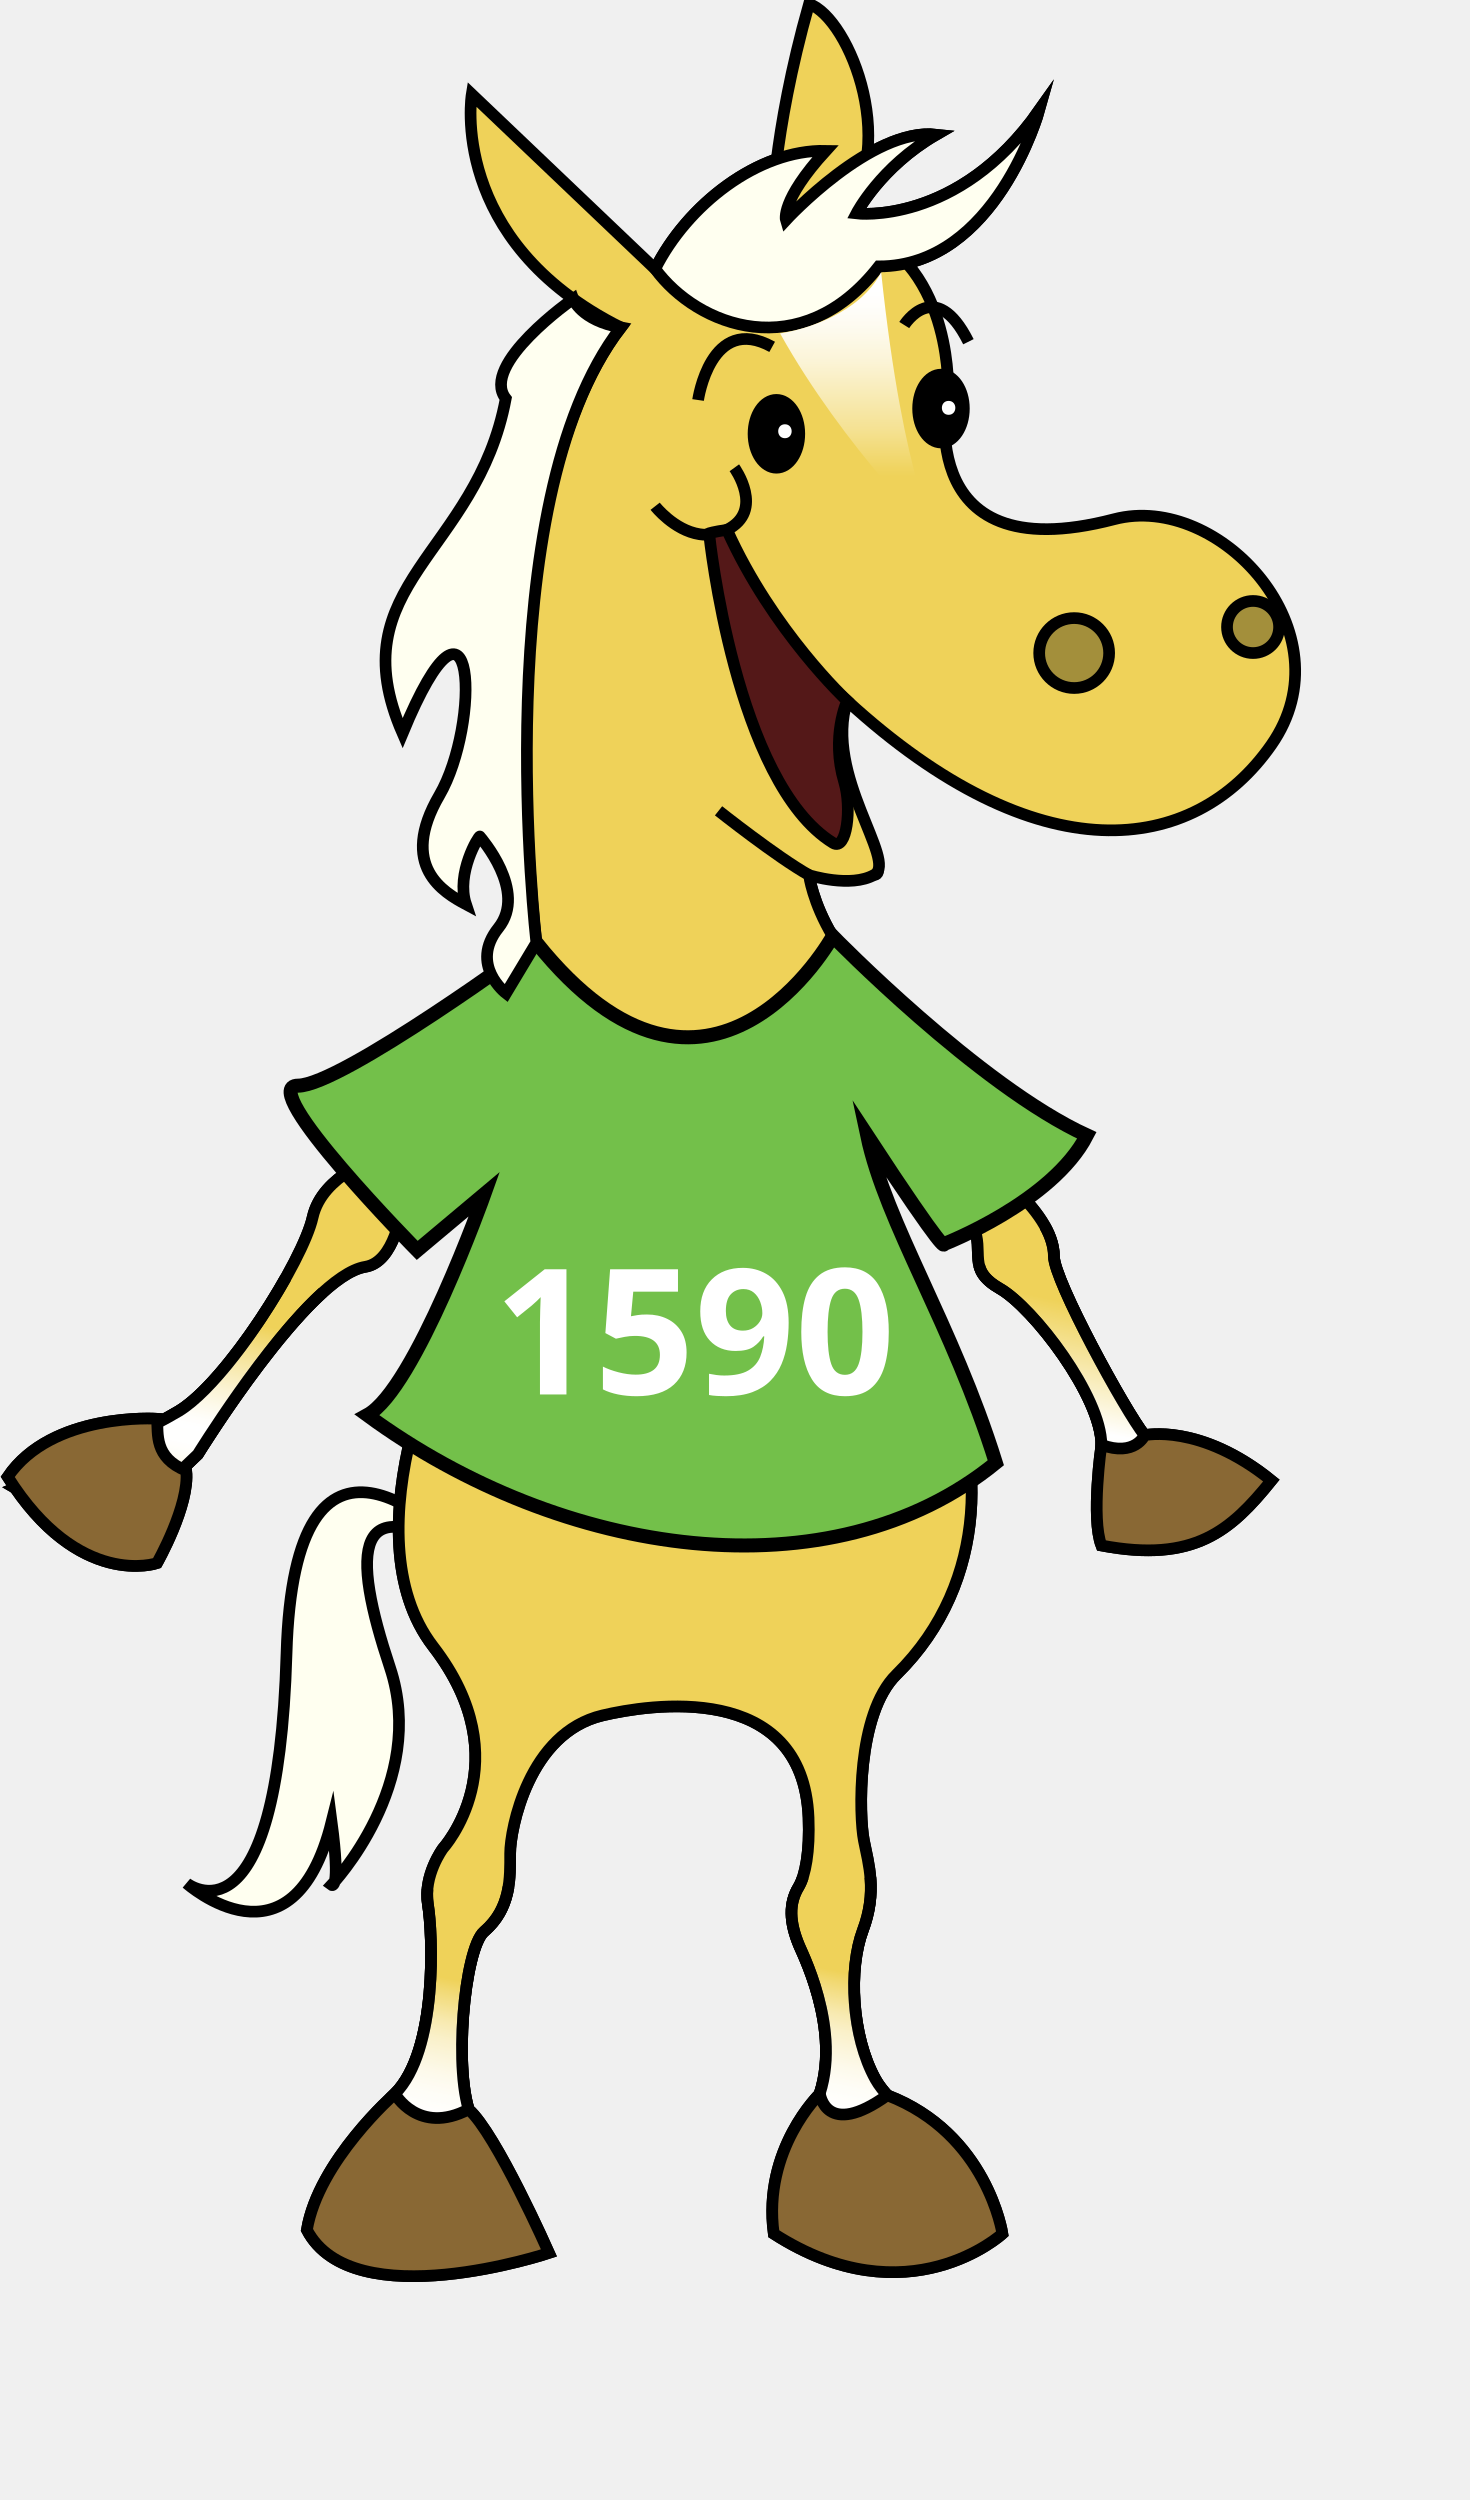
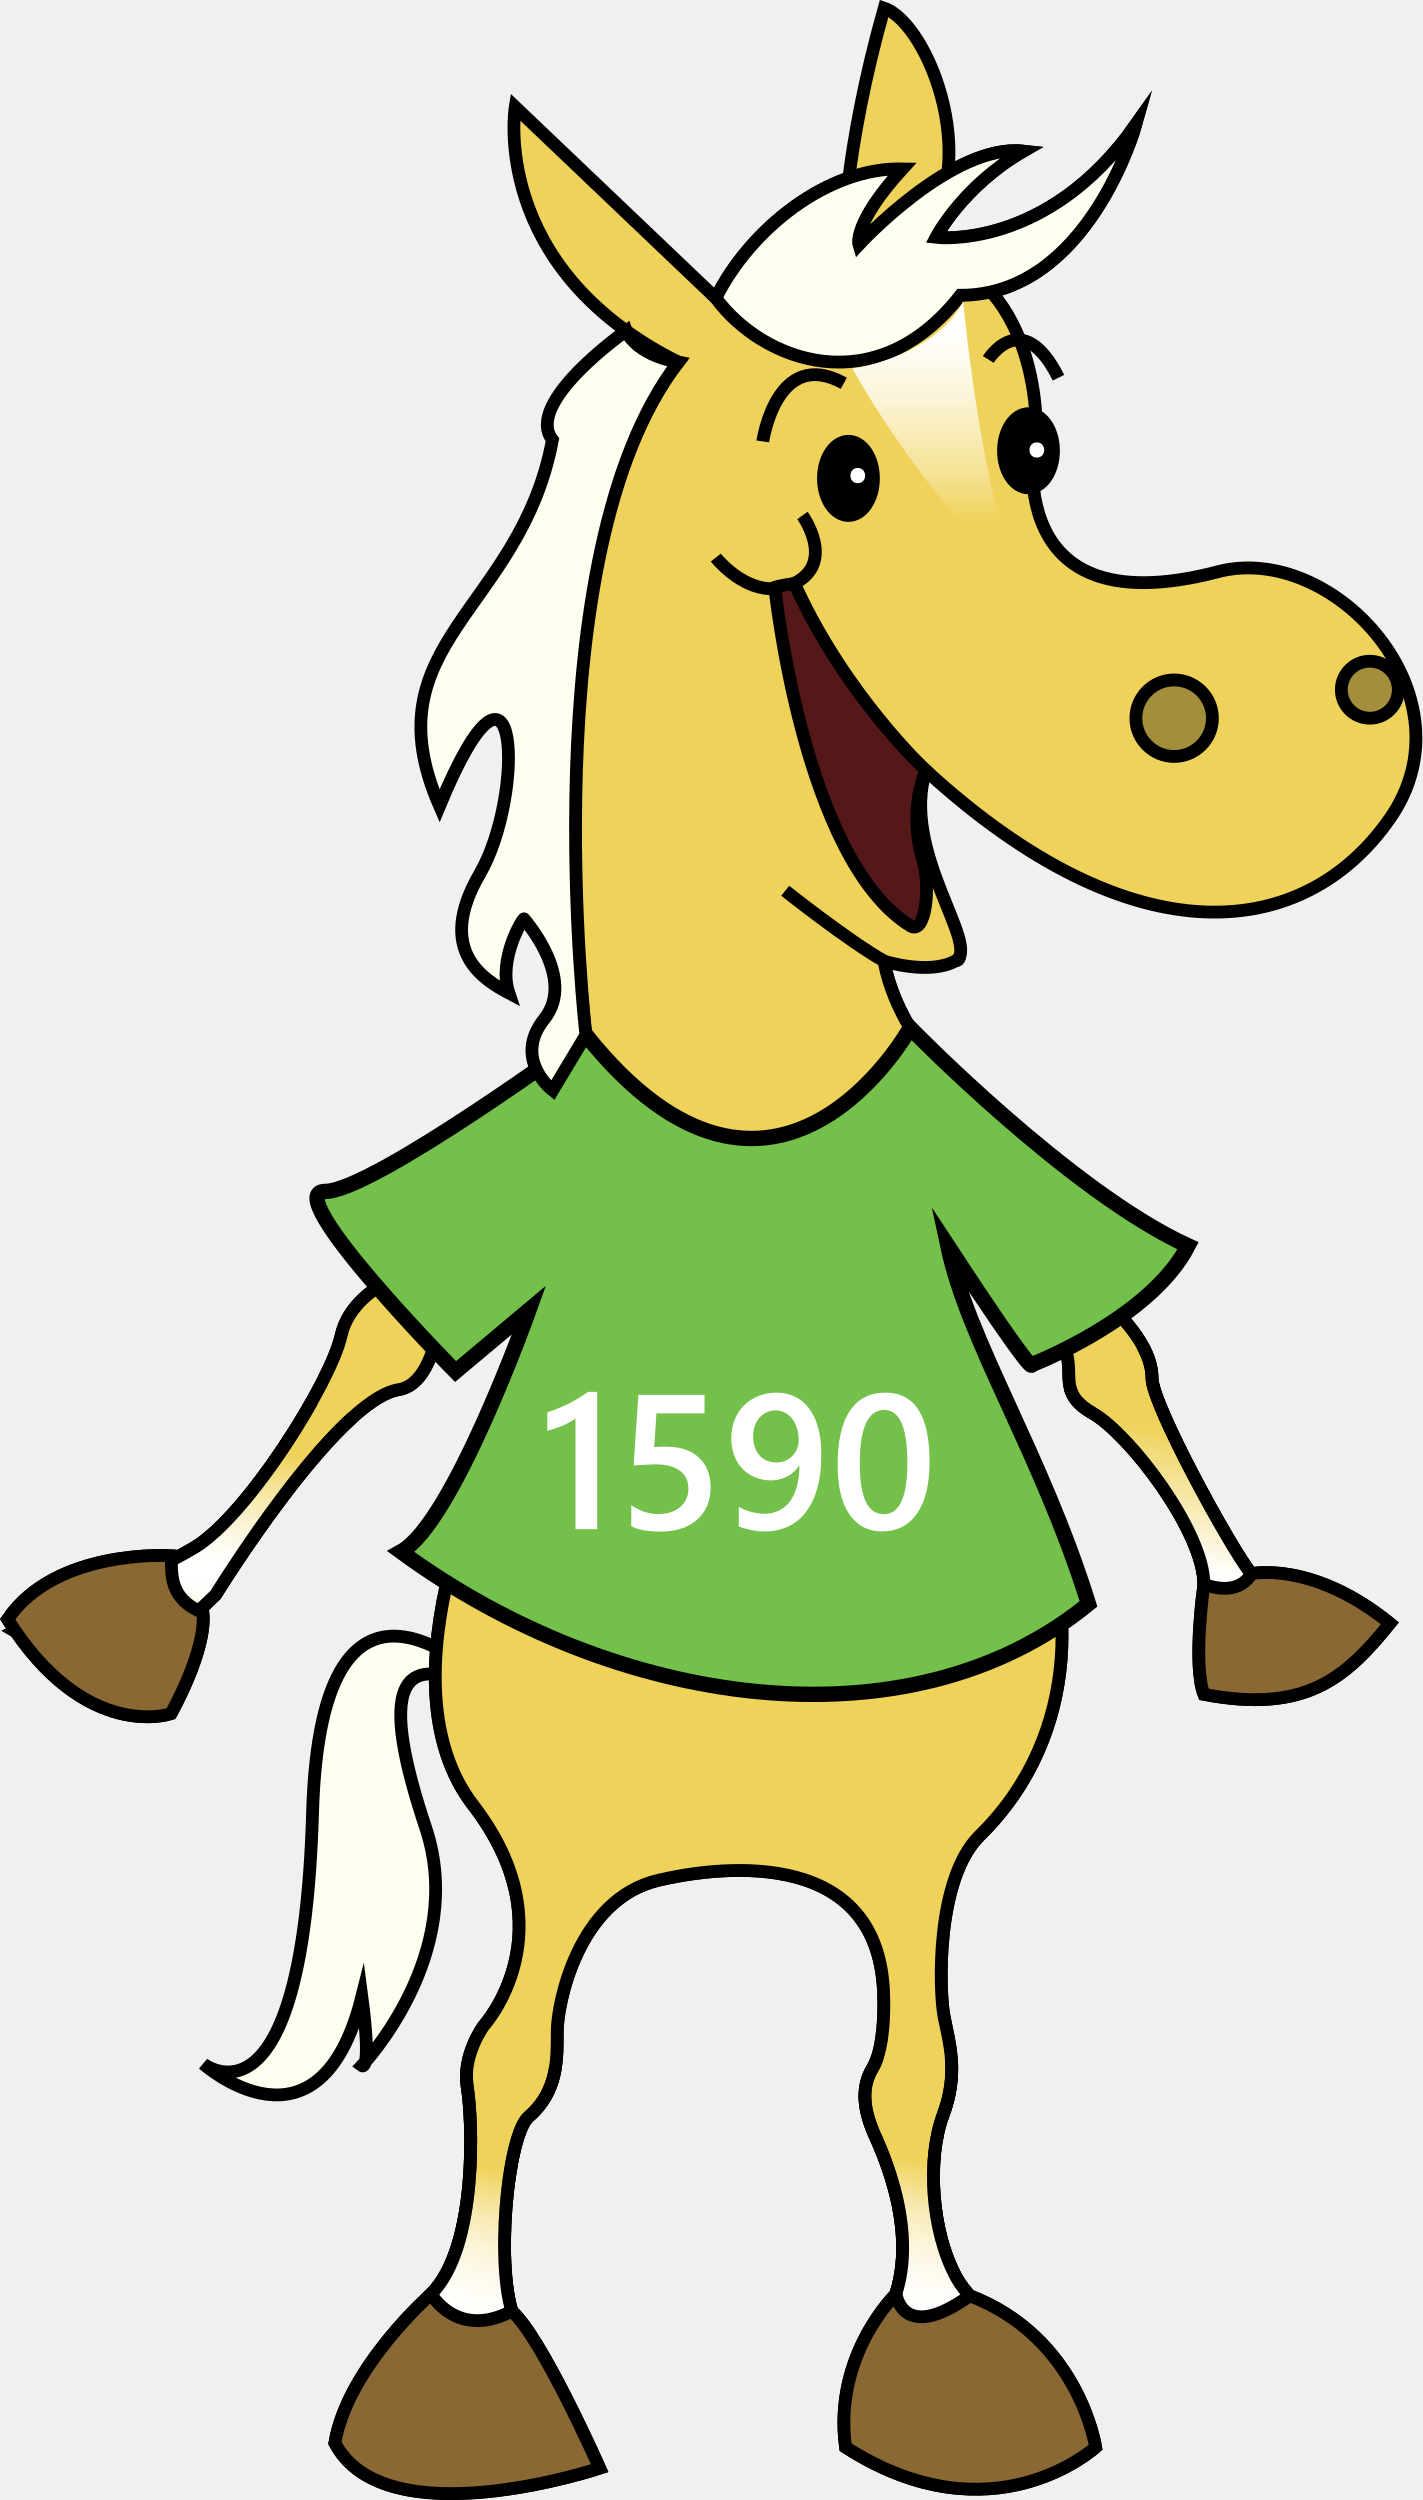
- <svg xmlns="http://www.w3.org/2000/svg" xmlns:xlink="http://www.w3.org/1999/xlink" id="_2nd_Place" data-name="2nd Place" viewBox="0 0 1256.71 2138.34">
+ <svg xmlns="http://www.w3.org/2000/svg" xmlns:xlink="http://www.w3.org/1999/xlink" viewBox="0 0 1112.22 1954.94">
  <defs>
-     <style>.cls-1{fill:ivory;}.cls-1,.cls-10,.cls-11,.cls-12,.cls-13,.cls-2,.cls-3,.cls-4,.cls-5,.cls-6,.cls-7,.cls-8,.cls-9{stroke:#000;stroke-miterlimit:10;}.cls-1,.cls-10,.cls-11,.cls-12,.cls-13,.cls-2,.cls-3,.cls-4,.cls-5,.cls-6,.cls-7,.cls-8{stroke-width:10px;}.cls-14,.cls-16,.cls-2{fill:#fff;}.cls-3{fill:#896834;}.cls-4{fill:#efd259;}.cls-6{fill:none;}.cls-7{fill:#541818;}.cls-8{fill:#a38f3b;}.cls-9{fill:#73c04a;stroke-width:12px;}.cls-10{fill:url(#linear-gradient);}.cls-11{fill:url(#linear-gradient-2);}.cls-12{fill:url(#linear-gradient-3);}.cls-13{fill:url(#linear-gradient-4);}.cls-15{fill:url(#linear-gradient-5);}.cls-16{font-size:150px;font-family:Montserrat;font-weight:700;}</style>
-     <linearGradient id="linear-gradient" x1="359.78" y1="1845.1" x2="407.82" y2="1608.52" gradientUnits="userSpaceOnUse">
+     <style>.cls-1{fill:ivory;}.cls-1,.cls-10,.cls-11,.cls-12,.cls-13,.cls-16,.cls-2,.cls-3,.cls-4,.cls-5,.cls-6,.cls-7,.cls-8,.cls-9{stroke:#000;stroke-miterlimit:10;}.cls-1,.cls-10,.cls-11,.cls-12,.cls-13,.cls-16,.cls-2,.cls-3,.cls-4,.cls-5,.cls-6,.cls-7,.cls-8{stroke-width:10px;}.cls-14,.cls-2{fill:#fff;}.cls-3{fill:#896834;}.cls-4{fill:#efd259;}.cls-6{fill:none;}.cls-7{fill:#541818;}.cls-8{fill:#a38f3b;}.cls-9{fill:#73c04a;stroke-width:12px;}.cls-10{fill:url(#linear-gradient);}.cls-11{fill:url(#linear-gradient-2);}.cls-12{fill:url(#linear-gradient-3);}.cls-13{fill:url(#linear-gradient-4);}.cls-15{fill:url(#linear-gradient-5);}.cls-16{fill:url(#linear-gradient-6);}</style>
+     <linearGradient id="linear-gradient" x1="359.16" y1="1848.14" x2="407.2" y2="1611.56" gradientUnits="userSpaceOnUse">
      <stop offset="0.06" stop-color="#fff" />
      <stop offset="0.16" stop-color="#fff" stop-opacity="0.99" />
      <stop offset="0.23" stop-color="#fff" stop-opacity="0.95" />
      <stop offset="0.3" stop-color="#fff" stop-opacity="0.88" />
      <stop offset="0.36" stop-color="#fff" stop-opacity="0.79" />
      <stop offset="0.43" stop-color="#fff" stop-opacity="0.67" />
      <stop offset="0.49" stop-color="#fff" stop-opacity="0.52" />
      <stop offset="0.54" stop-color="#fff" stop-opacity="0.35" />
      <stop offset="0.6" stop-color="#fff" stop-opacity="0.15" />
      <stop offset="0.64" stop-color="#fff" stop-opacity="0" />
      <stop offset="0.85" stop-color="#fff" stop-opacity="0" />
    </linearGradient>
-     <linearGradient id="linear-gradient-2" x1="725.69" y1="1840.54" x2="772.22" y2="1611.37" xlink:href="#linear-gradient" />
-     <linearGradient id="linear-gradient-3" x1="168.97" y1="1281.82" x2="208.79" y2="1085.67" gradientUnits="userSpaceOnUse">
+     <linearGradient id="linear-gradient-2" x1="725.07" y1="1843.58" x2="771.6" y2="1614.41" xlink:href="#linear-gradient" />
+     <linearGradient id="linear-gradient-3" x1="168.35" y1="1284.86" x2="208.17" y2="1088.71" gradientUnits="userSpaceOnUse">
      <stop offset="0" stop-color="#fff" stop-opacity="0" />
      <stop offset="0.01" stop-color="#fff" stop-opacity="0.11" />
      <stop offset="0.03" stop-color="#fff" stop-opacity="0.29" />
      <stop offset="0.05" stop-color="#fff" stop-opacity="0.46" />
      <stop offset="0.07" stop-color="#fff" stop-opacity="0.61" />
      <stop offset="0.1" stop-color="#fff" stop-opacity="0.73" />
      <stop offset="0.12" stop-color="#fff" stop-opacity="0.83" />
      <stop offset="0.15" stop-color="#fff" stop-opacity="0.91" />
      <stop offset="0.18" stop-color="#fff" stop-opacity="0.96" />
      <stop offset="0.22" stop-color="#fff" stop-opacity="0.99" />
      <stop offset="0.3" stop-color="#fff" />
      <stop offset="0.34" stop-color="#fff" stop-opacity="0.97" />
      <stop offset="0.4" stop-color="#fff" stop-opacity="0.88" />
      <stop offset="0.48" stop-color="#fff" stop-opacity="0.74" />
      <stop offset="0.57" stop-color="#fff" stop-opacity="0.54" />
      <stop offset="0.68" stop-color="#fff" stop-opacity="0.28" />
      <stop offset="0.78" stop-color="#fff" stop-opacity="0" />
    </linearGradient>
-     <linearGradient id="linear-gradient-4" x1="902.18" y1="1254.13" x2="941.85" y2="1058.77" gradientUnits="userSpaceOnUse">
+     <linearGradient id="linear-gradient-4" x1="901.56" y1="1257.17" x2="941.23" y2="1061.81" gradientUnits="userSpaceOnUse">
      <stop offset="0" stop-color="#fff" stop-opacity="0" />
      <stop offset="0.01" stop-color="#fff" stop-opacity="0.11" />
      <stop offset="0.02" stop-color="#fff" stop-opacity="0.29" />
      <stop offset="0.03" stop-color="#fff" stop-opacity="0.46" />
      <stop offset="0.04" stop-color="#fff" stop-opacity="0.61" />
      <stop offset="0.06" stop-color="#fff" stop-opacity="0.73" />
      <stop offset="0.07" stop-color="#fff" stop-opacity="0.83" />
      <stop offset="0.09" stop-color="#fff" stop-opacity="0.91" />
      <stop offset="0.11" stop-color="#fff" stop-opacity="0.96" />
      <stop offset="0.13" stop-color="#fff" stop-opacity="0.99" />
      <stop offset="0.18" stop-color="#fff" />
      <stop offset="0.46" stop-color="#fff" stop-opacity="0.46" />
      <stop offset="0.7" stop-color="#fff" stop-opacity="0" />
    </linearGradient>
-     <linearGradient id="linear-gradient-5" x1="735.04" y1="462.37" x2="735.04" y2="232.87" gradientUnits="userSpaceOnUse">
+     <linearGradient id="linear-gradient-5" x1="734.41" y1="465.41" x2="734.41" y2="235.91" gradientUnits="userSpaceOnUse">
      <stop offset="0" stop-color="#fff" stop-opacity="0" />
      <stop offset="0.24" stop-color="#fff" stop-opacity="0" />
      <stop offset="0.27" stop-color="#fff" stop-opacity="0.05" />
      <stop offset="0.41" stop-color="#fff" stop-opacity="0.34" />
      <stop offset="0.55" stop-color="#fff" stop-opacity="0.57" />
      <stop offset="0.67" stop-color="#fff" stop-opacity="0.76" />
      <stop offset="0.78" stop-color="#fff" stop-opacity="0.89" />
      <stop offset="0.87" stop-color="#fff" stop-opacity="0.97" />
      <stop offset="0.93" stop-color="#fff" />
    </linearGradient>
+     <linearGradient id="linear-gradient-6" x1="392.76" y1="1617.07" x2="392.76" y2="1617.07" gradientUnits="userSpaceOnUse">
+       <stop offset="0" stop-color="#fff" stop-opacity="0" />
+       <stop offset="0.07" stop-color="#fff" stop-opacity="0.16" />
+       <stop offset="0.16" stop-color="#fff" stop-opacity="0.36" />
+       <stop offset="0.26" stop-color="#fff" stop-opacity="0.53" />
+       <stop offset="0.36" stop-color="#fff" stop-opacity="0.67" />
+       <stop offset="0.47" stop-color="#fff" stop-opacity="0.79" />
+       <stop offset="0.58" stop-color="#fff" stop-opacity="0.88" />
+       <stop offset="0.7" stop-color="#fff" stop-opacity="0.95" />
+       <stop offset="0.83" stop-color="#fff" stop-opacity="0.99" />
+       <stop offset="1" stop-color="#fff" />
+       <stop offset="1" stop-color="#fff" stop-opacity="0.99" />
+       <stop offset="1" stop-color="#fff" stop-opacity="0.96" />
+       <stop offset="1" stop-color="#fff" stop-opacity="0.91" />
+       <stop offset="1" stop-color="#fff" stop-opacity="0.83" />
+       <stop offset="1" stop-color="#fff" stop-opacity="0.73" />
+       <stop offset="1" stop-color="#fff" stop-opacity="0.61" />
+       <stop offset="1" stop-color="#fff" stop-opacity="0.47" />
+       <stop offset="1" stop-color="#fff" stop-opacity="0.3" />
+       <stop offset="1" stop-color="#fff" stop-opacity="0.12" />
+       <stop offset="1" stop-color="#fff" stop-opacity="0" />
+     </linearGradient>
  </defs>
-   <path class="cls-1" d="M407.66,1339.32s-1.64-1.93-4.58-5.11c-25.73-27.82-151.31-151.38-158,80.11-7.5,258-85.5,196.49-85.5,196.49s90.62,81,124.06-52.5c7.94,60,0,54,0,54s82.93-87,49.93-186S300,1265,406,1337.39" />
-   <path id="body" class="cls-2" d="M531,298.5c-119.22,156.22-46.51,505.66-46.51,505.66L324.24,989.53s-48.6,14.67-56.82,51.67S193.84,1182.38,152.73,1207,13,1272.82,13,1272.82l78.11,45.76L169.18,1244s93.91-152.51,143.29-160.45c25.45-4.1,30.9-49.33,30.9-49.33l93-69.77s-4.11,102.78-28.78,131.55-111.55,215.58-37,312.44c75.91,98.63,8.22,172.66,8.22,172.66s-16.93,23-12.82,47.7,8.71,125-28.29,162-61.67,123.33-61.67,123.33,86.33,37,123.33,20.56,53.44-12.33,53.44-12.33l-49.33-111c-16.44-37-6.25-144.82,10.56-159.23,23.3-20,22.33-46.33,22.33-66.88s15.68-103,79-118c39-9.25,171.36-30.69,176.22,87.49,1.18,28.69-2.68,49.58-8.53,59.25-8.36,13.81-8,29.92.58,50.31,4.26,10.06,41.9,85.36,10.38,142.91s-11,90.44-11,90.44,127.44,37,152.11,0-65.78-82.22-86.33-119.22S725.67,1683.93,738,1651s5-56.2.92-76.75-6.67-108.08,27.89-142c81-79.62,76.58-196.42,35.47-270.41S736.5,943.94,736.5,943.94s76.43,60.49,95.84,104.48c10.07,22.83-6,37.26,22.83,53.71s86.89,92.59,86.89,133.7,16.44,82.76,16.44,82.76,90.44,15.91,90.44-41.65-53.44-28.78-69.89-49.33-77.57-132.44-77.57-153-16.55-41.29-33.57-57.74c-9.36-9-138.21-187.12-155.61-216.12S692,748.55,692,748.55" />
-   <path class="cls-2" d="M614.6,693.52s50,39.63,77.42,55" />
-   <path id="hair_bangs" class="cls-2" d="M888.85,94.4S851.78,227.87,751.67,227.87c-66.53,85.27-155.12,51.59-191.3,2.14,27.24-54.47,87.89-102.24,145.9-101-39.1,42.88-34.05,59.27-34.05,59.27s73.15-79.45,128.64-73.15c-47.92,27.74-68.34,67.45-68.34,67.45S819.21,193.45,888.85,94.4Z" />
-   <ellipse id="eye_L" class="cls-2" cx="664.09" cy="371.05" rx="19.55" ry="29.01" />
-   <ellipse id="eye_R" class="cls-2" cx="800.87" cy="349.46" rx="19.55" ry="29.01" />
-   <path id="brow_R" class="cls-2" d="M628.77,342s10.71-74.29,63.37-45.29" />
-   <path id="cheek" class="cls-2" d="M560.37,433s16.09,20.57,38,23.94a38.23,38.23,0,0,0,23.43-3.76c32.79-16.4,6.31-53.08,6.31-53.08" />
-   <path id="mouth" class="cls-2" d="M724.61,599.43s-63.74-59.27-102.84-146.29c-23.43,3.76-15.14,4.16-15.14,4.16s20.77,290.95,141.25,290.95c13.69,0-19.16-57.23-25.82-79.45C710.43,630,724.61,599.43,724.61,599.43Z" />
-   <circle id="nostril_R" class="cls-2" cx="918.77" cy="558.58" r="29.91" />
-   <circle id="nostril_L" class="cls-2" cx="1071.79" cy="536.3" r="22.28" />
-   <path class="cls-3" d="M942.06,1235.82s-9,62.73,0,86.08c79.67,15.14,110.9-12.8,145.41-55.53-60.8-49.3-108.41-38.78-108.41-38.78S970.85,1246.35,942.06,1235.82Z" />
-   <path class="cls-3" d="M134.28,1213.5s-89.89-6-127.69,49.7C67.4,1360,134.28,1337,134.28,1337s28.17-49.57,25-79C131.49,1246.65,135.44,1226.37,134.28,1213.5Z" />
-   <path class="cls-3" d="M337.73,1790.82s-65.38,57.32-75.24,116.48c39.44,75.6,207.07,19.72,207.07,19.72s-45.45-102.64-68.74-122.81C357.8,1826.77,337.73,1790.82,337.73,1790.82Z" />
-   <path class="cls-3" d="M701.29,1790.82s-49.32,47.46-39.46,119.77c115,74,195.56,0,195.56,0s-12.81-85.68-98.43-118.44C706.2,1830.06,701.29,1790.82,701.29,1790.82Z" />
-   <path id="shirt_green" class="cls-2" d="M458.77,806.26S291.93,928.61,254.85,928.61s102,140.89,102,140.89l57.47-48.2S355,1188.14,314.17,1210.39c166.84,122.35,396.72,155.72,537.6,40.78-37.08-118.64-94-204.13-110.05-280,69.27,105.77,65.56,92.94,65.56,92.94S900,1028.5,929.64,971.14c-92.69-42.53-217.32-170.39-217.32-170.39S607.07,991.64,458.77,806.26Z" />
-   <path id="body-2" data-name="body" class="cls-4" d="M576.17,245.05l-15.8-15L403.51,80.61S382.59,205.71,531,280.13c-119.22,156.22-72.18,526.12-72.18,526.12L324.24,989.53s-48.6,14.67-56.82,51.67S193.84,1182.38,152.73,1207,13,1272.82,13,1272.82l78.11,45.76L169.18,1244s93.91-152.51,143.29-160.45c25.45-4.1,30.9-49.33,30.9-49.33l93-69.77s-4.11,102.78-28.78,131.55-111.55,215.58-37,312.44c75.91,98.63,8.22,172.66,8.22,172.66s-16.93,23-12.82,47.7,8.71,125-28.29,162-61.67,123.33-61.67,123.33,86.33,37,123.33,20.56,53.44-12.33,53.44-12.33l-49.33-111c-16.44-37-6.25-144.82,10.56-159.23,23.3-20,22.33-46.33,22.33-66.88s15.68-103,79-118c39-9.25,171.36-30.69,176.22,87.49,1.18,28.69-2.68,49.58-8.53,59.25-8.36,13.81-8,29.92.58,50.31,4.26,10.06,41.9,85.36,10.38,142.91s-11,90.44-11,90.44,127.44,37,152.11,0-65.78-82.22-86.33-119.22S725.67,1683.93,738,1651s5-56.2.92-76.75-6.67-108.08,27.89-142c81-79.62,76.58-196.42,35.47-270.41S736.5,943.94,736.5,943.94s76.43,60.49,95.84,104.48c10.07,22.83-6,37.26,22.83,53.71s86.89,92.59,86.89,133.7,16.44,82.76,16.44,82.76,90.44,15.91,90.44-41.65-53.44-28.78-69.89-49.33-77.57-132.44-77.57-153-16.55-41.29-33.57-57.74c-9.36-9-138.21-187.12-155.61-216.12S692,748.55,692,748.55s35.57,11.29,55.87-.31S704.32,663,724.61,599.43c162.77,149.12,296.16,133.31,362.85,37.62S1043.38,420.44,953,444.1C774.77,490.72,810.9,331,810.9,331s2.9-121.78-95.69-139.18C773.2,130.94,726.81,15,692,3.36c-31.89,113.08-31.89,185.57-31.89,185.57S579.21,231.59,576.17,245.05Z" />
-   <path class="cls-2" d="M614.6,693.52s50,39.63,77.42,55" />
-   <ellipse id="eye_L-2" data-name="eye_L" class="cls-5" cx="664.09" cy="371.05" rx="19.55" ry="29.01" />
-   <ellipse id="eye_R-2" data-name="eye_R" class="cls-5" cx="804.87" cy="349.46" rx="19.55" ry="29.01" />
-   <path id="brow_L" class="cls-6" d="M773.44,278s26.52-42.46,54.88,14.29" />
-   <path id="cheek-2" data-name="cheek" class="cls-6" d="M560.37,433s16.09,20.57,38,23.94a38.23,38.23,0,0,0,23.43-3.76c32.79-16.4,6.31-53.08,6.31-53.08" />
-   <path id="mouth-2" data-name="mouth" class="cls-7" d="M724.61,599.43s-63.74-59.27-102.84-146.29c-23.43,3.76-15.14,4.16-15.14,4.16s22.14,212.23,106,263.74c11.66,7.17,16.1-30,9.44-52.24C710.43,630,724.61,599.43,724.61,599.43Z" />
-   <circle id="nostril_R-2" data-name="nostril_R" class="cls-8" cx="918.77" cy="558.58" r="29.91" />
-   <circle id="nostril_L-2" data-name="nostril_L" class="cls-8" cx="1071.79" cy="536.3" r="22.28" />
-   <path id="shirt_green-2" data-name="shirt_green" class="cls-9" d="M458.77,806.26S291.93,928.61,254.85,928.61s102,140.89,102,140.89l57.47-48.2S355,1188.14,314.17,1210.39c166.84,122.35,396.72,155.72,537.6,40.78-37.08-118.64-94-204.13-110.05-280,69.27,105.77,65.56,92.94,65.56,92.94S900,1028.5,929.64,971.14c-92.69-42.53-217.32-170.39-217.32-170.39S607.07,991.64,458.77,806.26Z" />
-   <path class="cls-10" d="M365.62,1615.85a67.41,67.41,0,0,0,.4,13c4.11,24.67,8.71,125-28.29,162-11.27,11.27-21.39,27.12-30,43.71,3.89,0,7.78,0,11.68.33,32,2.53,64,3.28,96,3.3l-11.91-26.79c-16.44-37-6.25-144.82,10.56-159.23,13.28-11.38,18.67-24.84,20.86-38.12" />
-   <path class="cls-11" d="M686.81,1605.42a41.27,41.27,0,0,1-3.75,8.62c-8.36,13.81-8,29.92.58,50.31,4.26,10.06,41.9,85.36,10.38,142.91a161.9,161.9,0,0,0-11,24.6c17.38-.26,34.77,0,52.4,2,27.12,3.22,53.83,7.07,80.59,11-22.84-22.78-55.73-45.83-67.13-66.35-20.56-37-23.17-94.56-10.83-127.45a100.87,100.87,0,0,0,6.46-45.3" />
-   <path id="hair_bangs-2" data-name="hair_bangs" class="cls-1" d="M888.85,94.4S851.78,227.87,751.67,227.87c-66.53,85.27-155.12,51.59-191.3,2.14,27.24-54.47,87.89-102.24,145.9-101-39.1,42.88-34.05,59.27-34.05,59.27s73.15-79.45,128.64-73.15c-47.92,27.74-68.34,67.45-68.34,67.45S819.21,193.45,888.85,94.4Z" />
-   <path id="hair_flow" class="cls-1" d="M490.24,255.68S409.9,311.89,432.6,340.9C407.66,474.5,288.83,499.8,344.33,627.17c63.33-152.67,66.84-7.57,31.53,53s3.78,83.24,22.7,93.32c-8.83-26.48,11.26-59.27,11.94-58s41,46.66,15.81,78.19,6.51,55.9,6.51,55.9l26-43.28S414.9,430.69,531,280.13C496.74,274.05,490.24,255.68,490.24,255.68Z" />
-   <path id="brow_R-2" data-name="brow_R" class="cls-6" d="M597.09,342.14s10.71-74.58,63.37-45.46" />
-   <path class="cls-12" d="M244.44,1092.91c-24.8,44.11-63.82,97.41-91.7,114.13-11.57,6.94-27.71,15.19-44.92,23.46,4.08,16.24,15.88,31.65,28.68,44.73L169.18,1244s58.31-94.69,107.2-138.73" />
-   <path class="cls-13" d="M837.53,1082.42c1.66,6.7,6,13,17.63,19.71,28.78,16.44,86.89,92.58,86.89,133.7a189.63,189.63,0,0,0,2,26.82c12.74,0.42,25.1-.41,36.27-4.79,10.45-3.87,18.65-11.5,24.83-21.06-10.63-.92-20.55-2.19-26.16-9.2-16.44-20.56-77.57-132.44-77.57-153,0-8.6-2.9-17.22-7.52-25.56" />
-   <path class="cls-3" d="M942.06,1235.82s-9,62.73,0,86.08c79.67,15.14,110.9-12.8,145.41-55.53-60.8-49.3-108.41-38.78-108.41-38.78S970.85,1246.35,942.06,1235.82Z" />
-   <path class="cls-3" d="M134.28,1213.5s-89.89-6-127.69,49.7C67.4,1360,134.28,1337,134.28,1337s28.17-49.57,25-79C131.49,1246.65,135.44,1226.37,134.28,1213.5Z" />
-   <path class="cls-3" d="M337.73,1790.82s-65.38,57.32-75.24,116.48c39.44,75.6,207.07,19.72,207.07,19.72s-45.45-102.64-68.74-122.81C357.8,1826.77,337.73,1790.82,337.73,1790.82Z" />
-   <path class="cls-3" d="M701.29,1790.82s-49.32,47.46-39.46,119.77c115,74,195.56,0,195.56,0s-12.81-85.68-98.43-118.44C706.2,1830.06,701.29,1790.82,701.29,1790.82Z" />
-   <path class="cls-14" d="M671.38,374.81c7.66,0,7.67-11.91,0-11.91s-7.67,11.91,0,11.91h0Z" />
-   <path class="cls-14" d="M811.38,354.81c7.66,0,7.67-11.91,0-11.91s-7.67,11.91,0,11.91h0Z" />
-   <path class="cls-15" d="M667.2,285.13c21.79-3.08,68.67-17.45,86.48-52.26,19.31,182.67,49.2,229.49,49.2,229.49S722,383.46,667.2,285.13Z" />
-   <text class="cls-16" transform="translate(422.55 1192.74)">1590</text>
+   <g id="Layer_2" data-name="Layer 2">
+     <g id="_2nd_Place" data-name="2nd Place">
+       <path class="cls-1" d="M407,1342.36s-1.64-1.93-4.58-5.11c-25.73-27.82-151.31-151.38-158,80.11-7.5,258-85.5,196.49-85.5,196.49s90.62,81,124.06-52.5c7.94,60,0,54,0,54s82.93-87,49.93-186S299.39,1268,405.4,1340.43" />
+       <path id="body" class="cls-2" d="M530.33,301.54C411.11,457.76,483.82,807.2,483.82,807.2L323.62,992.57s-48.6,14.67-56.82,51.67-73.58,141.18-114.69,165.85-139.78,65.78-139.78,65.78l78.11,45.76,78.11-74.54s93.91-152.51,143.29-160.45c25.45-4.1,30.9-49.33,30.9-49.33l93-69.77s-4.11,102.78-28.78,131.55-111.55,215.58-37,312.44c75.91,98.63,8.22,172.66,8.22,172.66s-16.93,23-12.82,47.7,8.71,125-28.29,162-61.67,123.33-61.67,123.33,86.33,37,123.33,20.56,53.44-12.33,53.44-12.33l-49.33-111c-16.44-37-6.25-144.82,10.56-159.23,23.3-20,22.33-46.33,22.33-66.88s15.68-103,79-118c39-9.25,171.36-30.69,176.22,87.49,1.18,28.69-2.68,49.58-8.53,59.25-8.36,13.81-8,29.92.58,50.31,4.26,10.06,41.9,85.36,10.38,142.91s-11,90.44-11,90.44,127.44,37,152.11,0-65.78-82.22-86.33-119.22S725,1687,737.38,1654.08s5-56.2.92-76.75-6.67-108.08,27.89-142c81-79.62,76.58-196.42,35.47-270.41S735.88,947,735.88,947s76.43,60.49,95.84,104.48c10.07,22.83-6,37.26,22.83,53.71s86.89,92.59,86.89,133.7,16.44,82.76,16.44,82.76,90.44,15.91,90.44-41.65-53.44-28.78-69.89-49.33-77.57-132.44-77.57-153-16.55-41.29-33.57-57.74c-9.36-9-138.21-187.12-155.61-216.12s-20.3-52.19-20.3-52.19" />
+       <path class="cls-2" d="M614,696.56s50,39.63,77.42,55" />
+       <path id="hair_bangs" class="cls-2" d="M888.23,97.44S851.16,230.91,751.05,230.91c-66.53,85.27-155.12,51.59-191.3,2.14,27.24-54.47,87.89-102.24,145.9-101-39.1,42.88-34.05,59.27-34.05,59.27s73.15-79.45,128.64-73.15c-47.92,27.74-68.34,67.45-68.34,67.45S818.59,196.49,888.23,97.44Z" />
+       <ellipse id="eye_L" class="cls-2" cx="663.46" cy="374.09" rx="19.55" ry="29.01" />
+       <ellipse id="eye_R" class="cls-2" cx="800.25" cy="352.5" rx="19.55" ry="29.01" />
+       <path id="brow_R" class="cls-2" d="M628.15,345.08s10.71-74.29,63.37-45.29" />
+       <path id="cheek" class="cls-2" d="M559.75,436s16.09,20.57,38,23.94a38.23,38.23,0,0,0,23.43-3.76c32.79-16.4,6.31-53.08,6.31-53.08" />
+       <path id="mouth" class="cls-2" d="M724,602.47s-63.74-59.27-102.84-146.29c-23.43,3.76-15.14,4.16-15.14,4.16s20.77,290.95,141.25,290.95c13.69,0-19.16-57.23-25.82-79.45C709.81,633,724,602.47,724,602.47Z" />
+       <circle id="nostril_R" class="cls-2" cx="918.15" cy="561.62" r="29.91" />
+       <circle id="nostril_L" class="cls-2" cx="1071.17" cy="539.34" r="22.28" />
+       <path class="cls-3" d="M941.44,1238.86s-9,62.73,0,86.08c79.67,15.14,110.9-12.8,145.41-55.53-60.8-49.3-108.41-38.78-108.41-38.78S970.23,1249.39,941.44,1238.86Z" />
+       <path class="cls-3" d="M133.66,1216.54s-89.89-6-127.69,49.7c60.8,96.84,127.69,73.83,127.69,73.83s28.17-49.57,25-79C130.87,1249.69,134.81,1229.41,133.66,1216.54Z" />
+       <path class="cls-3" d="M337.11,1793.86s-65.38,57.32-75.24,116.48c39.44,75.6,207.07,19.72,207.07,19.72s-45.45-102.64-68.74-122.81C357.18,1829.81,337.11,1793.86,337.11,1793.86Z" />
+       <path class="cls-3" d="M700.67,1793.86s-49.32,47.46-39.46,119.77c115,74,195.56,0,195.56,0s-12.81-85.68-98.43-118.44C705.58,1833.1,700.67,1793.86,700.67,1793.86Z" />
+       <path id="shirt_green" class="cls-2" d="M458.15,809.3S291.31,931.65,254.23,931.65s102,140.89,102,140.89l57.47-48.2s-59.32,166.84-100.11,189.09c166.84,122.35,396.72,155.72,537.6,40.78-37.08-118.64-94-204.13-110.05-280,69.27,105.77,65.56,92.94,65.56,92.94s92.69-35.58,122.35-92.94c-92.69-42.53-217.32-170.39-217.32-170.39S606.45,994.68,458.15,809.3Z" />
+       <path id="body-2" data-name="body" class="cls-4" d="M575.55,248.09l-15.8-15L402.89,83.65S382,208.75,530.33,283.17C411.11,439.4,458.15,809.3,458.15,809.3L323.62,992.57s-48.6,14.67-56.82,51.67-73.58,141.18-114.69,165.85-139.78,65.78-139.78,65.78l78.11,45.76,78.11-74.54s93.91-152.51,143.29-160.45c25.45-4.1,30.9-49.33,30.9-49.33l93-69.77s-4.11,102.78-28.78,131.55-111.55,215.58-37,312.44c75.91,98.63,8.22,172.66,8.22,172.66s-16.93,23-12.82,47.7,8.71,125-28.29,162-61.67,123.33-61.67,123.33,86.33,37,123.33,20.56,53.44-12.33,53.44-12.33l-49.33-111c-16.44-37-6.25-144.82,10.56-159.23,23.3-20,22.33-46.33,22.33-66.88s15.68-103,79-118c39-9.25,171.36-30.69,176.22,87.49,1.18,28.69-2.68,49.58-8.53,59.25-8.36,13.81-8,29.92.58,50.31,4.26,10.06,41.9,85.36,10.38,142.91s-11,90.44-11,90.44,127.44,37,152.11,0-65.78-82.22-86.33-119.22S725,1687,737.38,1654.08s5-56.2.92-76.75-6.67-108.08,27.89-142c81-79.62,76.58-196.42,35.47-270.41S735.88,947,735.88,947s76.43,60.49,95.84,104.48c10.07,22.83-6,37.26,22.83,53.71s86.89,92.59,86.89,133.7,16.44,82.76,16.44,82.76,90.44,15.91,90.44-41.65-53.44-28.78-69.89-49.33-77.57-132.44-77.57-153-16.55-41.29-33.57-57.74c-9.36-9-138.21-187.12-155.61-216.12s-20.3-52.19-20.3-52.19,35.57,11.29,55.87-.31S703.69,666.05,724,602.47c162.77,149.12,296.16,133.31,362.85,37.62s-44.09-216.61-134.49-193C774.15,493.76,810.28,334.05,810.28,334.05s2.9-121.78-95.69-139.18C772.58,134,726.19,18,691.4,6.4,659.5,119.48,659.5,192,659.5,192S578.59,234.63,575.55,248.09Z" />
+       <path class="cls-2" d="M614,696.56s50,39.63,77.42,55" />
+       <ellipse id="eye_L-2" data-name="eye_L" class="cls-5" cx="663.46" cy="374.09" rx="19.55" ry="29.01" />
+       <ellipse id="eye_R-2" data-name="eye_R" class="cls-5" cx="804.25" cy="352.5" rx="19.55" ry="29.01" />
+       <path id="brow_L" class="cls-6" d="M772.81,281.08s26.52-42.46,54.88,14.29" />
+       <path id="cheek-2" data-name="cheek" class="cls-6" d="M559.75,436s16.09,20.57,38,23.94a38.23,38.23,0,0,0,23.43-3.76c32.79-16.4,6.31-53.08,6.31-53.08" />
+       <path id="mouth-2" data-name="mouth" class="cls-7" d="M724,602.47s-63.74-59.27-102.84-146.29c-23.43,3.76-15.14,4.16-15.14,4.16s22.14,212.23,106,263.74c11.66,7.17,16.1-30,9.44-52.24C709.81,633,724,602.47,724,602.47Z" />
+       <circle id="nostril_R-2" data-name="nostril_R" class="cls-8" cx="918.15" cy="561.62" r="29.91" />
+       <circle id="nostril_L-2" data-name="nostril_L" class="cls-8" cx="1071.17" cy="539.34" r="22.28" />
+       <path id="shirt_green-2" data-name="shirt_green" class="cls-9" d="M458.15,809.3S291.31,931.65,254.23,931.65s102,140.89,102,140.89l57.47-48.2s-59.32,166.84-100.11,189.09c166.84,122.35,396.72,155.72,537.6,40.78-37.08-118.64-94-204.13-110.05-280,69.27,105.77,65.56,92.94,65.56,92.94s92.69-35.58,122.35-92.94c-92.69-42.53-217.32-170.39-217.32-170.39S606.45,994.68,458.15,809.3Z" />
+       <path class="cls-10" d="M365,1618.89a67.41,67.41,0,0,0,.4,13c4.11,24.67,8.71,125-28.29,162-11.27,11.27-21.39,27.12-30,43.71,3.89,0,7.78,0,11.68.33,32,2.53,64,3.28,96,3.3l-11.91-26.79c-16.44-37-6.25-144.82,10.56-159.23,13.28-11.38,18.67-24.84,20.86-38.12" />
+       <path class="cls-11" d="M686.19,1608.46a41.27,41.27,0,0,1-3.75,8.62c-8.36,13.81-8,29.92.58,50.31,4.26,10.06,41.9,85.36,10.38,142.91a161.9,161.9,0,0,0-11,24.6c17.38-.26,34.77,0,52.4,2,27.12,3.22,53.83,7.07,80.59,11-22.84-22.78-55.73-45.83-67.13-66.35-20.56-37-23.17-94.56-10.83-127.45a100.87,100.87,0,0,0,6.46-45.3" />
+       <path id="hair_bangs-2" data-name="hair_bangs" class="cls-1" d="M888.23,97.44S851.16,230.91,751.05,230.91c-66.53,85.27-155.12,51.59-191.3,2.14,27.24-54.47,87.89-102.24,145.9-101-39.1,42.88-34.05,59.27-34.05,59.27s73.15-79.45,128.64-73.15c-47.92,27.74-68.34,67.45-68.34,67.45S818.59,196.49,888.23,97.44Z" />
+       <path id="hair_flow" class="cls-1" d="M489.62,258.72S409.28,314.93,432,343.94C407,477.54,288.21,502.84,343.7,630.21c63.33-152.67,66.84-7.57,31.53,53s3.78,83.24,22.7,93.32c-8.83-26.48,11.26-59.27,11.94-58s41,46.66,15.81,78.19,6.51,55.9,6.51,55.9l26-43.28s-43.87-375.57,72.18-526.12C496.12,277.09,489.62,258.72,489.62,258.72Z" />
+       <path id="brow_R-2" data-name="brow_R" class="cls-6" d="M596.47,345.18s10.71-74.58,63.37-45.46" />
+       <path class="cls-12" d="M243.82,1096c-24.8,44.11-63.82,97.41-91.7,114.13-11.57,6.94-27.71,15.19-44.92,23.46,4.08,16.24,15.88,31.65,28.68,44.73l32.68-31.18s58.31-94.69,107.2-138.73" />
+       <path class="cls-13" d="M836.91,1085.46c1.66,6.7,6,13,17.63,19.71,28.78,16.44,86.89,92.58,86.89,133.7a189.63,189.63,0,0,0,2,26.82c12.74.42,25.1-.41,36.27-4.79,10.45-3.87,18.65-11.5,24.83-21.06-10.63-.92-20.55-2.19-26.16-9.2-16.44-20.56-77.57-132.44-77.57-153,0-8.6-2.9-17.22-7.52-25.56" />
+       <path class="cls-3" d="M941.44,1238.86s-9,62.73,0,86.08c79.67,15.14,110.9-12.8,145.41-55.53-60.8-49.3-108.41-38.78-108.41-38.78S970.23,1249.39,941.44,1238.86Z" />
+       <path class="cls-3" d="M133.66,1216.54s-89.89-6-127.69,49.7c60.8,96.84,127.69,73.83,127.69,73.83s28.17-49.57,25-79C130.87,1249.69,134.81,1229.41,133.66,1216.54Z" />
+       <path class="cls-3" d="M337.11,1793.86s-65.38,57.32-75.24,116.48c39.44,75.6,207.07,19.72,207.07,19.72s-45.45-102.64-68.74-122.81C357.18,1829.81,337.11,1793.86,337.11,1793.86Z" />
+       <path class="cls-3" d="M700.67,1793.86s-49.32,47.46-39.46,119.77c115,74,195.56,0,195.56,0s-12.81-85.68-98.43-118.44C705.58,1833.1,700.67,1793.86,700.67,1793.86Z" />
+     </g>
+     <g id="_1st_Place" data-name="1st Place">
+       <path class="cls-14" d="M670.76,377.85c7.66,0,7.67-11.91,0-11.91s-7.67,11.91,0,11.91Z" />
+       <path class="cls-14" d="M810.76,357.85c7.66,0,7.67-11.91,0-11.91s-7.67,11.91,0,11.91Z" />
+       <path class="cls-15" d="M666.58,288.17c21.79-3.08,68.67-17.45,86.48-52.26,19.31,182.67,49.2,229.49,49.2,229.49S721.36,386.5,666.58,288.17Z" />
+       <path class="cls-16" d="M392.76,1617.07" />
+     </g>
+     <g id="Text-_outline" data-name="Text- outline">
+       <path class="cls-14" d="M467,1088.4v107.37H450V1109.2a54.13,54.13,0,0,1-9.92,5.6,81.8,81.8,0,0,1-12.12,4.06v-14.5q4.25-1.39,8.2-2.93t7.8-3.44q3.84-1.9,7.76-4.25t8.09-5.35Z" />
+       <path class="cls-14" d="M493.63,1193.36V1177q10.33,7,20.95,7t17.21-5.46a18,18,0,0,0,6.52-14.54q0-8.93-6.63-13.92t-19-5q-4.25,0-17.21.88l3.74-55.22H550.9v14.5H513.33l-1.76,26.29q5.05-.29,9.16-.29,16.7,0,25.82,8.57t9.12,23.44q0,15.6-10.44,25t-28.67,9.41Q501.17,1197.68,493.63,1193.36Z" />
+       <path class="cls-14" d="M642.24,1137.55q0,15.75-3.41,27.1a53.63,53.63,0,0,1-9.37,18.68,36.86,36.86,0,0,1-14,10.8,42.88,42.88,0,0,1-17.25,3.48,50.57,50.57,0,0,1-6-.37q-3-.37-5.79-1t-5-1.28a33.29,33.29,0,0,1-3.7-1.35v-15.31a30.25,30.25,0,0,0,3.81,1.94,40.2,40.2,0,0,0,4.94,1.76,48.65,48.65,0,0,0,5.57,1.25,34.4,34.4,0,0,0,5.6.48,26.06,26.06,0,0,0,11.32-2.42,23.29,23.29,0,0,0,8.68-7.18,34.75,34.75,0,0,0,5.53-11.83A62.11,62.11,0,0,0,625.1,1146h-.29a19.4,19.4,0,0,1-3.48,4.43,24.26,24.26,0,0,1-4.94,3.66,27.52,27.52,0,0,1-6.19,2.53,26.93,26.93,0,0,1-7.29,1,32.26,32.26,0,0,1-12.27-2.31,28.89,28.89,0,0,1-9.85-6.56,30.23,30.23,0,0,1-6.55-10.33,36.86,36.86,0,0,1-2.38-13.55,38.87,38.87,0,0,1,2.71-14.83,32.48,32.48,0,0,1,18.68-18.46,38,38,0,0,1,14-2.53,34.23,34.23,0,0,1,13.44,2.67,29,29,0,0,1,11.13,8.5,43.36,43.36,0,0,1,7.62,15.05Q642.24,1124.44,642.24,1137.55Zm-17.72-11.21a32,32,0,0,0-1.35-9.59,23,23,0,0,0-3.77-7.4,17.05,17.05,0,0,0-5.75-4.76,15.93,15.93,0,0,0-7.29-1.68,16.21,16.21,0,0,0-6.7,1.43,16.56,16.56,0,0,0-5.57,4.06,19.58,19.58,0,0,0-3.77,6.37,23.55,23.55,0,0,0-1.39,8.28,26.16,26.16,0,0,0,1.35,8.79,18.25,18.25,0,0,0,3.77,6.41,15.8,15.8,0,0,0,5.82,4,20.11,20.11,0,0,0,7.51,1.35,16.77,16.77,0,0,0,6.77-1.35,17.39,17.39,0,0,0,5.42-3.66,16.78,16.78,0,0,0,3.63-5.46A17.27,17.27,0,0,0,624.51,1126.34Z" />
+       <path class="cls-14" d="M689.77,1197.53q-16.41,0-25.6-13.4T655,1145.39q0-27.83,9.59-42.11T692.26,1089q34.64,0,34.64,53.83,0,26.66-9.78,40.69T689.77,1197.53Zm1.68-95q-19.12,0-19.12,42.11,0,39.41,18.75,39.4,18.46,0,18.46-40.06Q709.55,1102.54,691.46,1102.54Z" />
+     </g>
+   </g>
</svg>
